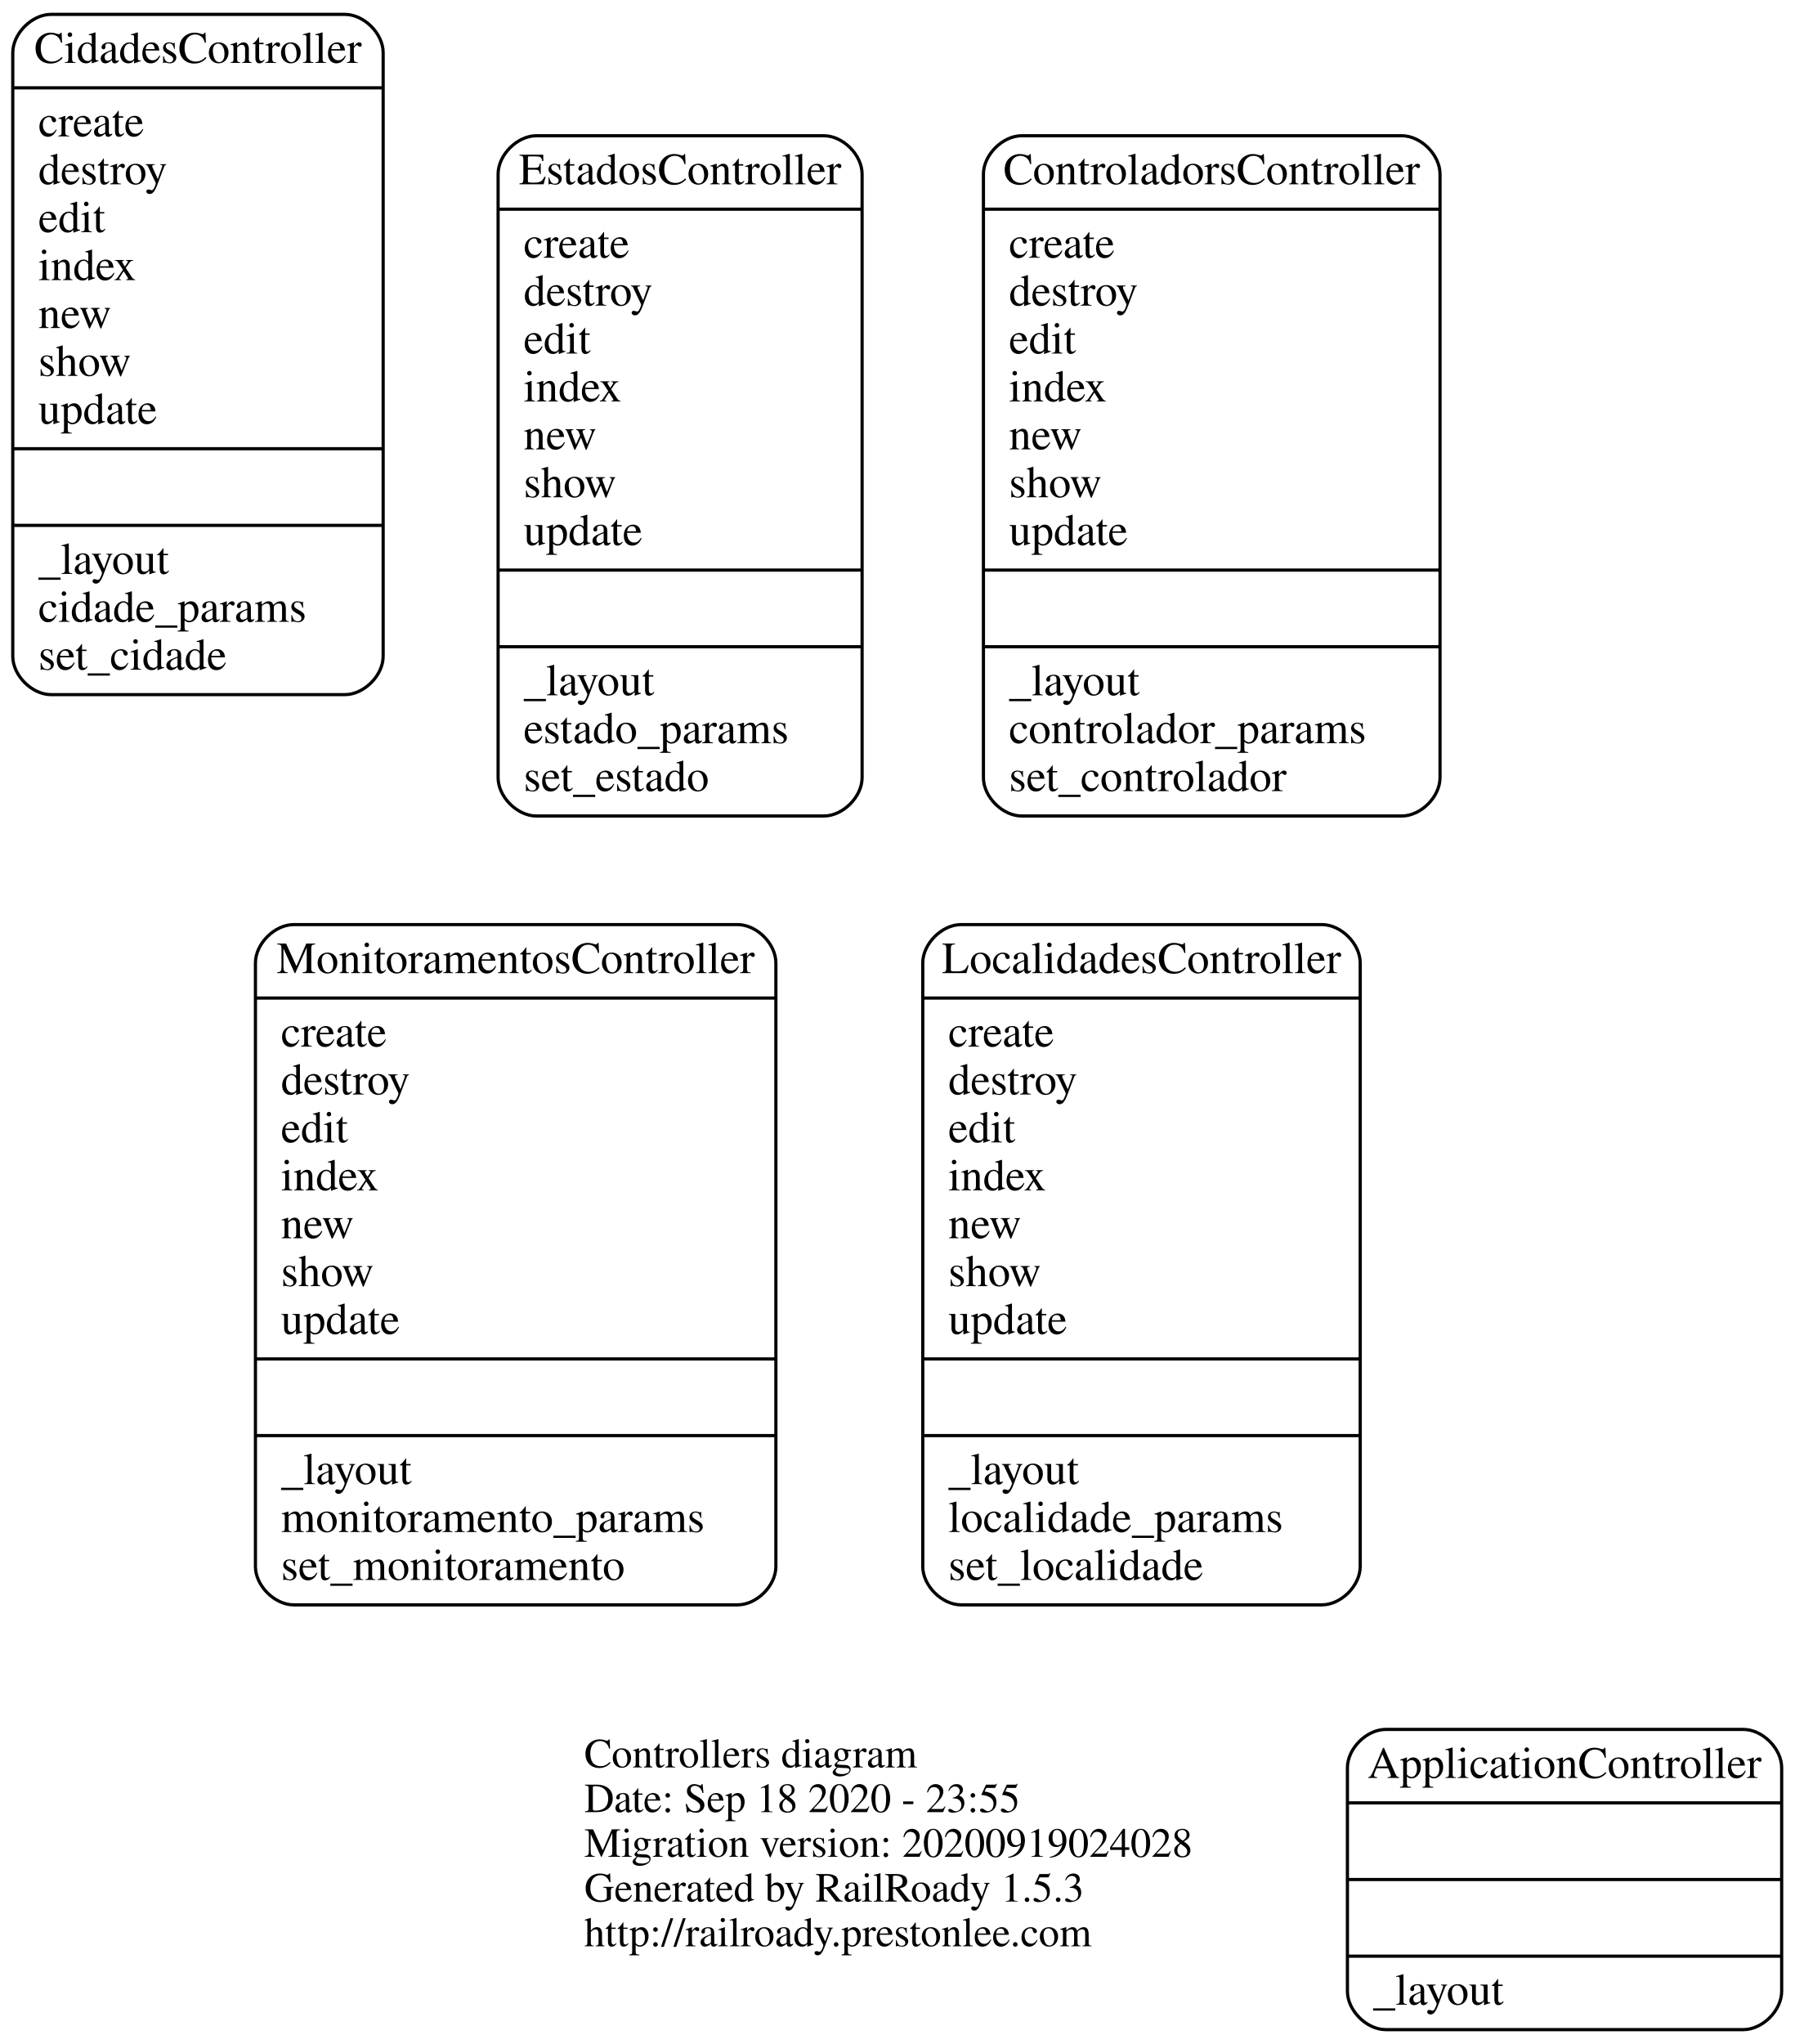
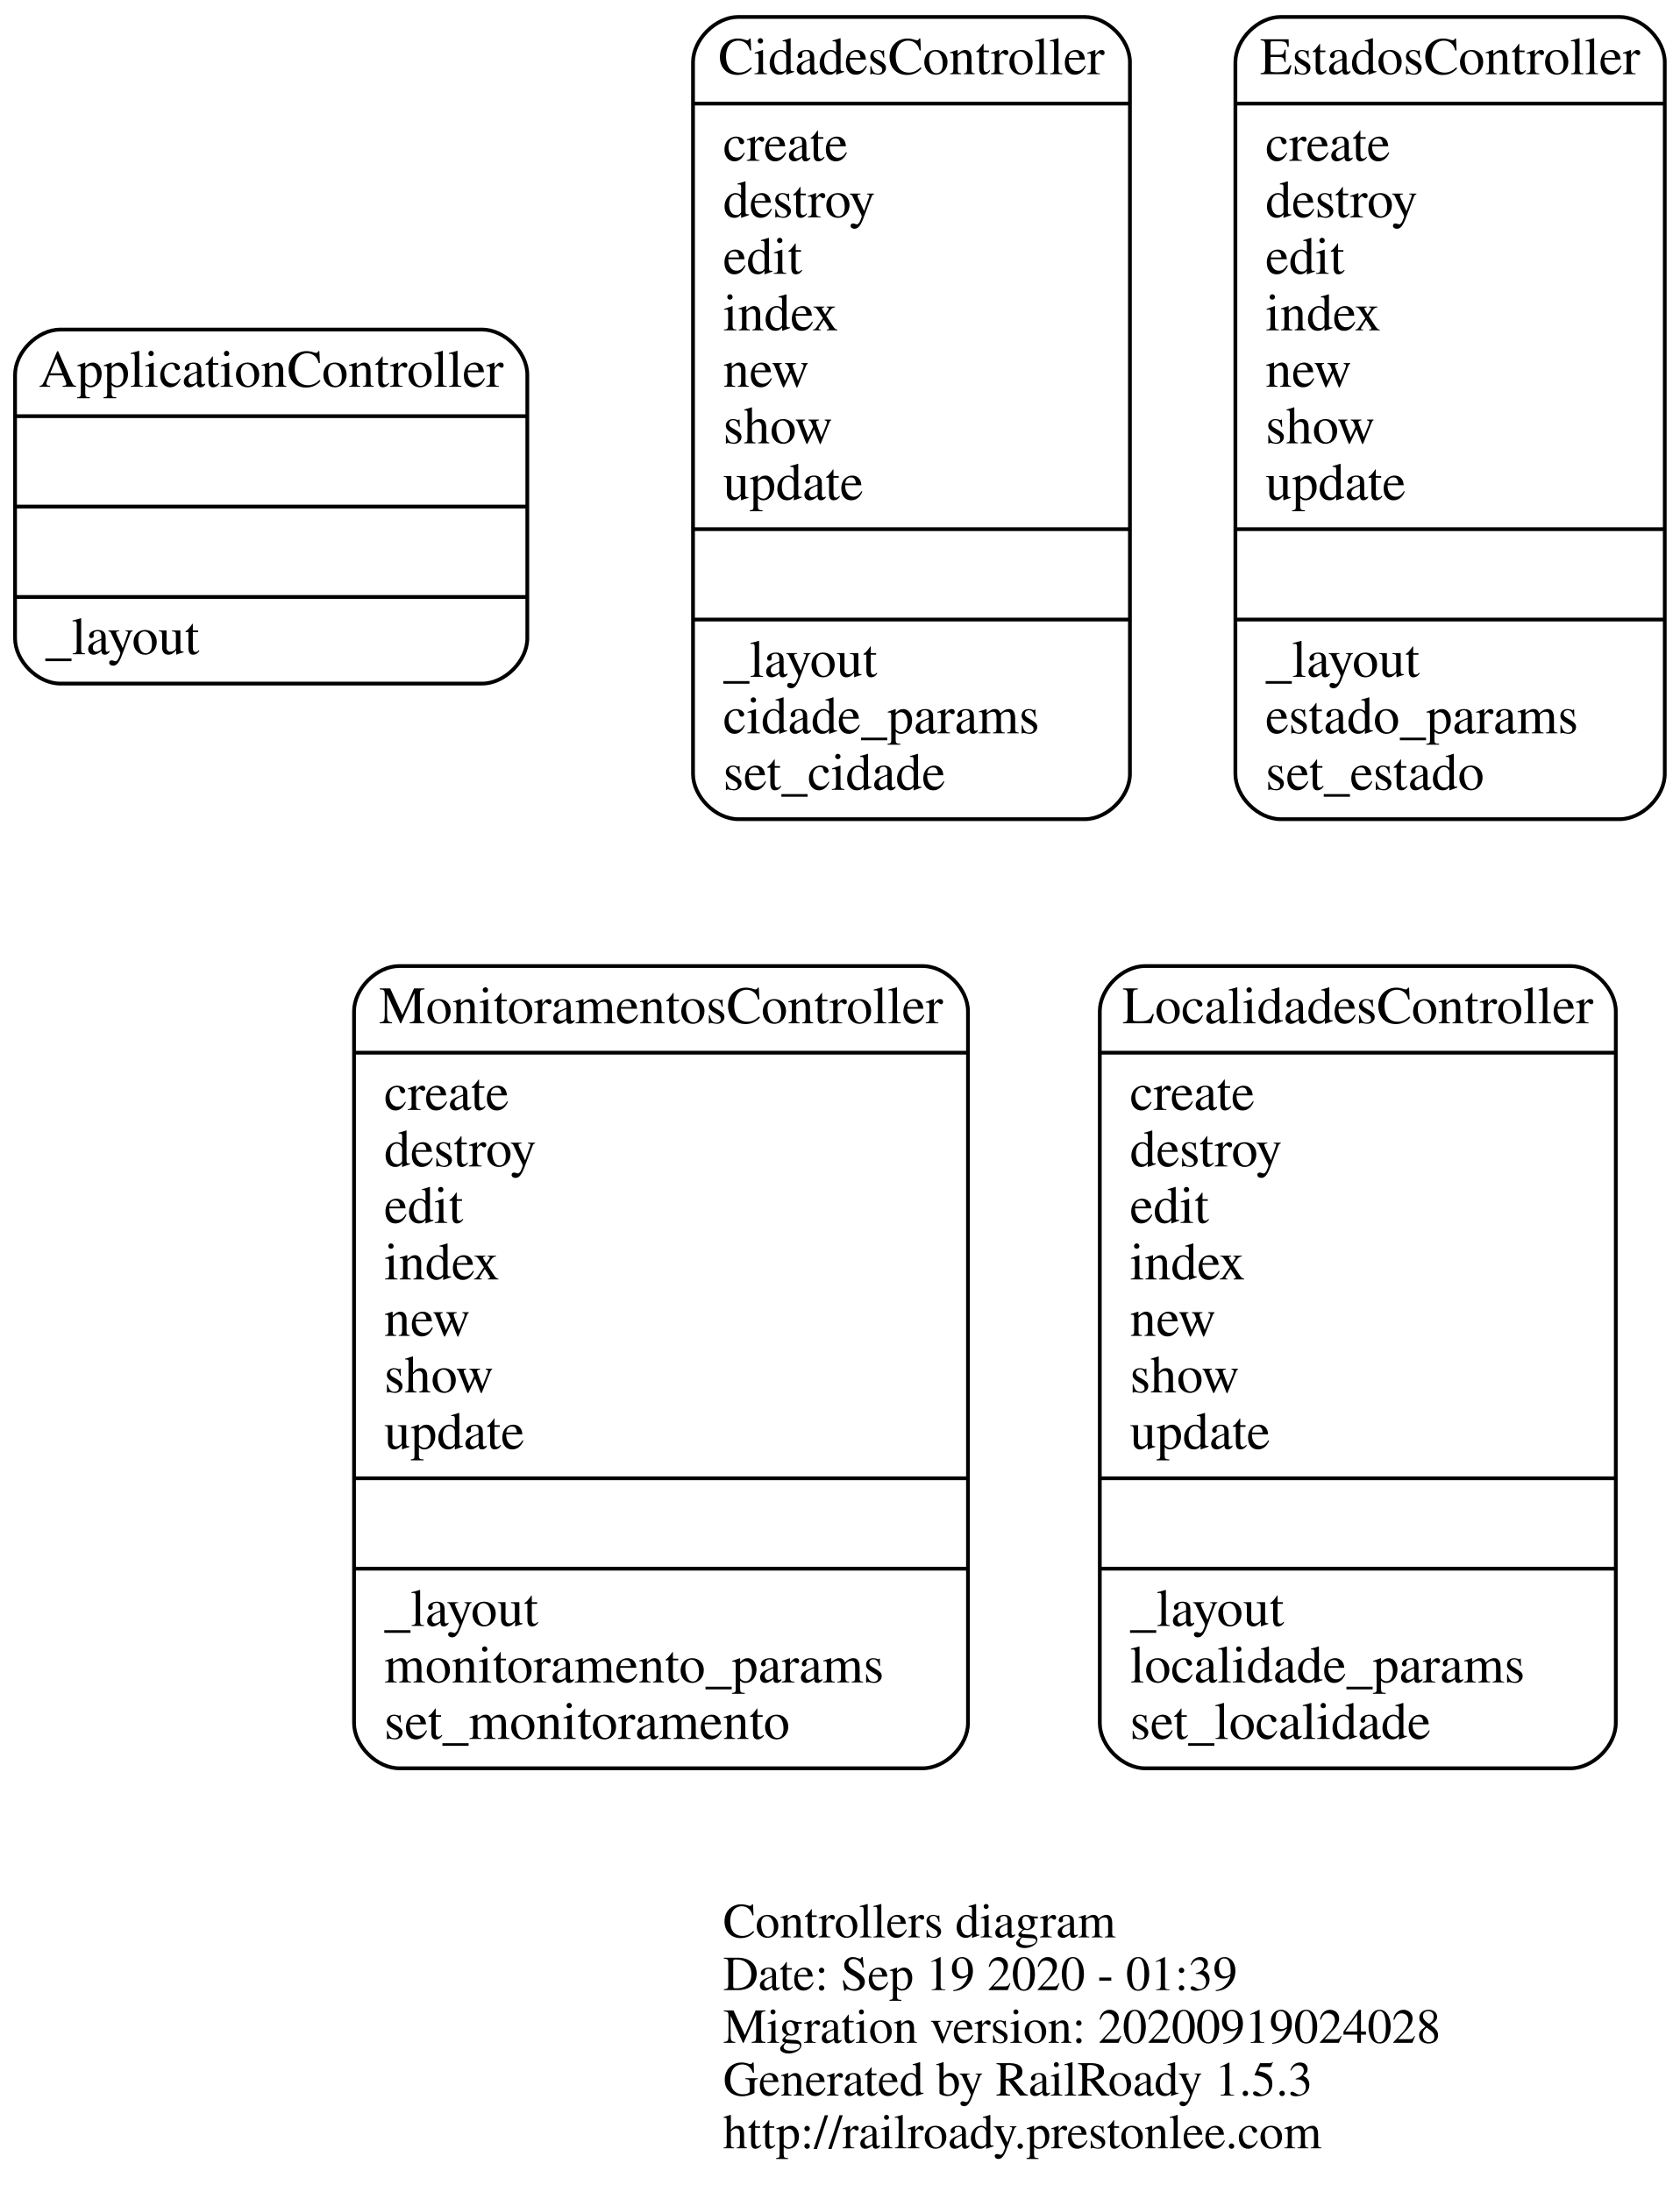
- <svg xmlns="http://www.w3.org/2000/svg" width="562pt" height="640pt" viewBox="0.00 0.00 562.00 640.00">
-   <g id="graph0" class="graph" transform="scale(1 1) rotate(0) translate(4 636)">
-     <polygon fill="transparent" stroke="transparent" points="-4,4 -4,-636 558,-636 558,4 -4,4" />
+ <svg xmlns="http://www.w3.org/2000/svg" width="446pt" height="582pt" viewBox="0.00 0.00 446.00 582.00">
+   <g id="graph0" class="graph" transform="scale(1 1) rotate(0) translate(4 578)">
+     <polygon fill="transparent" stroke="transparent" points="-4,4 -4,-578 442,-578 442,4 -4,4" />
    <g id="node1" class="node">
-       <text text-anchor="start" x="179" y="-82.6" font-family="Times,serif" font-size="13.00">Controllers diagram</text>
-       <text text-anchor="start" x="179" y="-68.6" font-family="Times,serif" font-size="13.00">Date: Sep 18 2020 - 23:55</text>
-       <text text-anchor="start" x="179" y="-54.6" font-family="Times,serif" font-size="13.00">Migration version: 20200919024028</text>
-       <text text-anchor="start" x="179" y="-40.6" font-family="Times,serif" font-size="13.00">Generated by RailRoady 1.5.3</text>
-       <text text-anchor="start" x="179" y="-26.6" font-family="Times,serif" font-size="13.00">http://railroady.prestonlee.com</text>
+       <text text-anchor="start" x="188" y="-63.6" font-family="Times,serif" font-size="13.00">Controllers diagram</text>
+       <text text-anchor="start" x="188" y="-49.6" font-family="Times,serif" font-size="13.00">Date: Sep 19 2020 - 01:39</text>
+       <text text-anchor="start" x="188" y="-35.6" font-family="Times,serif" font-size="13.00">Migration version: 20200919024028</text>
+       <text text-anchor="start" x="188" y="-21.6" font-family="Times,serif" font-size="13.00">Generated by RailRoady 1.5.3</text>
+       <text text-anchor="start" x="188" y="-7.6" font-family="Times,serif" font-size="13.00">http://railroady.prestonlee.com</text>
    </g>
    <g id="node2" class="node">
-       <path fill="none" stroke="black" d="M430,-0.5C430,-0.5 542,-0.5 542,-0.5 548,-0.5 554,-6.5 554,-12.5 554,-12.5 554,-82.5 554,-82.5 554,-88.5 548,-94.5 542,-94.5 542,-94.5 430,-94.5 430,-94.5 424,-94.5 418,-88.5 418,-82.5 418,-82.5 418,-12.5 418,-12.5 418,-6.5 424,-0.5 430,-0.5" />
-       <text text-anchor="middle" x="486" y="-79.3" font-family="Times,serif" font-size="14.00">ApplicationController</text>
-       <polyline fill="none" stroke="black" points="418,-71.5 554,-71.5 " />
-       <polyline fill="none" stroke="black" points="418,-47.5 554,-47.5 " />
-       <polyline fill="none" stroke="black" points="418,-23.5 554,-23.5 " />
-       <text text-anchor="start" x="426" y="-8.3" font-family="Times,serif" font-size="14.00">_layout</text>
+       <path fill="none" stroke="black" d="M12,-396.5C12,-396.5 124,-396.5 124,-396.5 130,-396.5 136,-402.5 136,-408.5 136,-408.5 136,-478.5 136,-478.5 136,-484.5 130,-490.5 124,-490.5 124,-490.5 12,-490.5 12,-490.5 6,-490.5 0,-484.5 0,-478.5 0,-478.5 0,-408.5 0,-408.5 0,-402.5 6,-396.5 12,-396.5" />
+       <text text-anchor="middle" x="68" y="-475.3" font-family="Times,serif" font-size="14.00">ApplicationController</text>
+       <polyline fill="none" stroke="black" points="0,-467.5 136,-467.5 " />
+       <polyline fill="none" stroke="black" points="0,-443.5 136,-443.5 " />
+       <polyline fill="none" stroke="black" points="0,-419.5 136,-419.5 " />
+       <text text-anchor="start" x="8" y="-404.3" font-family="Times,serif" font-size="14.00">_layout</text>
    </g>
    <g id="node3" class="node">
-       <path fill="none" stroke="black" d="M164,-380.5C164,-380.5 254,-380.5 254,-380.5 260,-380.5 266,-386.5 266,-392.5 266,-392.5 266,-581.5 266,-581.5 266,-587.5 260,-593.5 254,-593.5 254,-593.5 164,-593.5 164,-593.5 158,-593.5 152,-587.5 152,-581.5 152,-581.5 152,-392.5 152,-392.5 152,-386.5 158,-380.5 164,-380.5" />
-       <text text-anchor="middle" x="209" y="-578.3" font-family="Times,serif" font-size="14.00">EstadosController</text>
-       <polyline fill="none" stroke="black" points="152,-570.5 266,-570.5 " />
-       <text text-anchor="start" x="160" y="-555.3" font-family="Times,serif" font-size="14.00">create</text>
-       <text text-anchor="start" x="160" y="-540.3" font-family="Times,serif" font-size="14.00">destroy</text>
-       <text text-anchor="start" x="160" y="-525.3" font-family="Times,serif" font-size="14.00">edit</text>
-       <text text-anchor="start" x="160" y="-510.3" font-family="Times,serif" font-size="14.00">index</text>
-       <text text-anchor="start" x="160" y="-495.3" font-family="Times,serif" font-size="14.00">new</text>
-       <text text-anchor="start" x="160" y="-480.3" font-family="Times,serif" font-size="14.00">show</text>
-       <text text-anchor="start" x="160" y="-465.3" font-family="Times,serif" font-size="14.00">update</text>
-       <polyline fill="none" stroke="black" points="152,-457.5 266,-457.5 " />
-       <polyline fill="none" stroke="black" points="152,-433.5 266,-433.5 " />
-       <text text-anchor="start" x="160" y="-418.3" font-family="Times,serif" font-size="14.00">_layout</text>
-       <text text-anchor="start" x="160" y="-403.3" font-family="Times,serif" font-size="14.00">estado_params</text>
-       <text text-anchor="start" x="160" y="-388.3" font-family="Times,serif" font-size="14.00">set_estado</text>
+       <path fill="none" stroke="black" d="M336,-360.5C336,-360.5 426,-360.5 426,-360.5 432,-360.5 438,-366.5 438,-372.5 438,-372.5 438,-561.5 438,-561.5 438,-567.5 432,-573.5 426,-573.5 426,-573.5 336,-573.5 336,-573.5 330,-573.5 324,-567.5 324,-561.5 324,-561.5 324,-372.5 324,-372.5 324,-366.5 330,-360.5 336,-360.5" />
+       <text text-anchor="middle" x="381" y="-558.3" font-family="Times,serif" font-size="14.00">EstadosController</text>
+       <polyline fill="none" stroke="black" points="324,-550.5 438,-550.5 " />
+       <text text-anchor="start" x="332" y="-535.3" font-family="Times,serif" font-size="14.00">create</text>
+       <text text-anchor="start" x="332" y="-520.3" font-family="Times,serif" font-size="14.00">destroy</text>
+       <text text-anchor="start" x="332" y="-505.3" font-family="Times,serif" font-size="14.00">edit</text>
+       <text text-anchor="start" x="332" y="-490.3" font-family="Times,serif" font-size="14.00">index</text>
+       <text text-anchor="start" x="332" y="-475.3" font-family="Times,serif" font-size="14.00">new</text>
+       <text text-anchor="start" x="332" y="-460.3" font-family="Times,serif" font-size="14.00">show</text>
+       <text text-anchor="start" x="332" y="-445.3" font-family="Times,serif" font-size="14.00">update</text>
+       <polyline fill="none" stroke="black" points="324,-437.5 438,-437.5 " />
+       <polyline fill="none" stroke="black" points="324,-413.5 438,-413.5 " />
+       <text text-anchor="start" x="332" y="-398.3" font-family="Times,serif" font-size="14.00">_layout</text>
+       <text text-anchor="start" x="332" y="-383.3" font-family="Times,serif" font-size="14.00">estado_params</text>
+       <text text-anchor="start" x="332" y="-368.3" font-family="Times,serif" font-size="14.00">set_estado</text>
    </g>
    <g id="node4" class="node">
-       <path fill="none" stroke="black" d="M297,-133.5C297,-133.5 410,-133.5 410,-133.5 416,-133.5 422,-139.5 422,-145.5 422,-145.5 422,-334.5 422,-334.5 422,-340.5 416,-346.5 410,-346.5 410,-346.5 297,-346.5 297,-346.5 291,-346.5 285,-340.5 285,-334.5 285,-334.5 285,-145.5 285,-145.5 285,-139.5 291,-133.5 297,-133.5" />
-       <text text-anchor="middle" x="353.5" y="-331.3" font-family="Times,serif" font-size="14.00">LocalidadesController</text>
-       <polyline fill="none" stroke="black" points="285,-323.5 422,-323.5 " />
-       <text text-anchor="start" x="293" y="-308.3" font-family="Times,serif" font-size="14.00">create</text>
-       <text text-anchor="start" x="293" y="-293.3" font-family="Times,serif" font-size="14.00">destroy</text>
-       <text text-anchor="start" x="293" y="-278.3" font-family="Times,serif" font-size="14.00">edit</text>
-       <text text-anchor="start" x="293" y="-263.3" font-family="Times,serif" font-size="14.00">index</text>
-       <text text-anchor="start" x="293" y="-248.3" font-family="Times,serif" font-size="14.00">new</text>
-       <text text-anchor="start" x="293" y="-233.3" font-family="Times,serif" font-size="14.00">show</text>
-       <text text-anchor="start" x="293" y="-218.3" font-family="Times,serif" font-size="14.00">update</text>
-       <polyline fill="none" stroke="black" points="285,-210.5 422,-210.5 " />
-       <polyline fill="none" stroke="black" points="285,-186.5 422,-186.5 " />
-       <text text-anchor="start" x="293" y="-171.3" font-family="Times,serif" font-size="14.00">_layout</text>
-       <text text-anchor="start" x="293" y="-156.3" font-family="Times,serif" font-size="14.00">localidade_params</text>
-       <text text-anchor="start" x="293" y="-141.3" font-family="Times,serif" font-size="14.00">set_localidade</text>
+       <path fill="none" stroke="black" d="M300,-108.5C300,-108.5 413,-108.5 413,-108.5 419,-108.5 425,-114.5 425,-120.5 425,-120.5 425,-309.5 425,-309.5 425,-315.5 419,-321.5 413,-321.5 413,-321.5 300,-321.5 300,-321.5 294,-321.5 288,-315.5 288,-309.5 288,-309.5 288,-120.5 288,-120.5 288,-114.5 294,-108.5 300,-108.5" />
+       <text text-anchor="middle" x="356.5" y="-306.3" font-family="Times,serif" font-size="14.00">LocalidadesController</text>
+       <polyline fill="none" stroke="black" points="288,-298.5 425,-298.5 " />
+       <text text-anchor="start" x="296" y="-283.3" font-family="Times,serif" font-size="14.00">create</text>
+       <text text-anchor="start" x="296" y="-268.3" font-family="Times,serif" font-size="14.00">destroy</text>
+       <text text-anchor="start" x="296" y="-253.3" font-family="Times,serif" font-size="14.00">edit</text>
+       <text text-anchor="start" x="296" y="-238.3" font-family="Times,serif" font-size="14.00">index</text>
+       <text text-anchor="start" x="296" y="-223.3" font-family="Times,serif" font-size="14.00">new</text>
+       <text text-anchor="start" x="296" y="-208.3" font-family="Times,serif" font-size="14.00">show</text>
+       <text text-anchor="start" x="296" y="-193.3" font-family="Times,serif" font-size="14.00">update</text>
+       <polyline fill="none" stroke="black" points="288,-185.5 425,-185.5 " />
+       <polyline fill="none" stroke="black" points="288,-161.5 425,-161.5 " />
+       <text text-anchor="start" x="296" y="-146.3" font-family="Times,serif" font-size="14.00">_layout</text>
+       <text text-anchor="start" x="296" y="-131.3" font-family="Times,serif" font-size="14.00">localidade_params</text>
+       <text text-anchor="start" x="296" y="-116.3" font-family="Times,serif" font-size="14.00">set_localidade</text>
    </g>
    <g id="node5" class="node">
-       <path fill="none" stroke="black" d="M12,-418.5C12,-418.5 104,-418.5 104,-418.5 110,-418.5 116,-424.5 116,-430.5 116,-430.5 116,-619.5 116,-619.5 116,-625.5 110,-631.5 104,-631.5 104,-631.5 12,-631.5 12,-631.5 6,-631.5 0,-625.5 0,-619.5 0,-619.5 0,-430.5 0,-430.5 0,-424.5 6,-418.5 12,-418.5" />
-       <text text-anchor="middle" x="58" y="-616.3" font-family="Times,serif" font-size="14.00">CidadesController</text>
-       <polyline fill="none" stroke="black" points="0,-608.5 116,-608.5 " />
-       <text text-anchor="start" x="8" y="-593.3" font-family="Times,serif" font-size="14.00">create</text>
-       <text text-anchor="start" x="8" y="-578.3" font-family="Times,serif" font-size="14.00">destroy</text>
-       <text text-anchor="start" x="8" y="-563.3" font-family="Times,serif" font-size="14.00">edit</text>
-       <text text-anchor="start" x="8" y="-548.3" font-family="Times,serif" font-size="14.00">index</text>
-       <text text-anchor="start" x="8" y="-533.3" font-family="Times,serif" font-size="14.00">new</text>
-       <text text-anchor="start" x="8" y="-518.3" font-family="Times,serif" font-size="14.00">show</text>
-       <text text-anchor="start" x="8" y="-503.3" font-family="Times,serif" font-size="14.00">update</text>
-       <polyline fill="none" stroke="black" points="0,-495.5 116,-495.5 " />
-       <polyline fill="none" stroke="black" points="0,-471.5 116,-471.5 " />
-       <text text-anchor="start" x="8" y="-456.3" font-family="Times,serif" font-size="14.00">_layout</text>
-       <text text-anchor="start" x="8" y="-441.3" font-family="Times,serif" font-size="14.00">cidade_params</text>
-       <text text-anchor="start" x="8" y="-426.3" font-family="Times,serif" font-size="14.00">set_cidade</text>
+       <path fill="none" stroke="black" d="M192,-360.5C192,-360.5 284,-360.5 284,-360.5 290,-360.5 296,-366.5 296,-372.5 296,-372.5 296,-561.5 296,-561.5 296,-567.5 290,-573.5 284,-573.5 284,-573.5 192,-573.5 192,-573.5 186,-573.5 180,-567.5 180,-561.5 180,-561.5 180,-372.5 180,-372.5 180,-366.5 186,-360.5 192,-360.5" />
+       <text text-anchor="middle" x="238" y="-558.3" font-family="Times,serif" font-size="14.00">CidadesController</text>
+       <polyline fill="none" stroke="black" points="180,-550.5 296,-550.5 " />
+       <text text-anchor="start" x="188" y="-535.3" font-family="Times,serif" font-size="14.00">create</text>
+       <text text-anchor="start" x="188" y="-520.3" font-family="Times,serif" font-size="14.00">destroy</text>
+       <text text-anchor="start" x="188" y="-505.3" font-family="Times,serif" font-size="14.00">edit</text>
+       <text text-anchor="start" x="188" y="-490.3" font-family="Times,serif" font-size="14.00">index</text>
+       <text text-anchor="start" x="188" y="-475.3" font-family="Times,serif" font-size="14.00">new</text>
+       <text text-anchor="start" x="188" y="-460.3" font-family="Times,serif" font-size="14.00">show</text>
+       <text text-anchor="start" x="188" y="-445.3" font-family="Times,serif" font-size="14.00">update</text>
+       <polyline fill="none" stroke="black" points="180,-437.5 296,-437.5 " />
+       <polyline fill="none" stroke="black" points="180,-413.5 296,-413.5 " />
+       <text text-anchor="start" x="188" y="-398.3" font-family="Times,serif" font-size="14.00">_layout</text>
+       <text text-anchor="start" x="188" y="-383.3" font-family="Times,serif" font-size="14.00">cidade_params</text>
+       <text text-anchor="start" x="188" y="-368.3" font-family="Times,serif" font-size="14.00">set_cidade</text>
    </g>
    <g id="node6" class="node">
-       <path fill="none" stroke="black" d="M316,-380.5C316,-380.5 435,-380.5 435,-380.5 441,-380.5 447,-386.5 447,-392.5 447,-392.5 447,-581.5 447,-581.5 447,-587.5 441,-593.5 435,-593.5 435,-593.5 316,-593.5 316,-593.5 310,-593.5 304,-587.5 304,-581.5 304,-581.5 304,-392.5 304,-392.5 304,-386.5 310,-380.5 316,-380.5" />
-       <text text-anchor="middle" x="375.5" y="-578.3" font-family="Times,serif" font-size="14.00">ControladorsController</text>
-       <polyline fill="none" stroke="black" points="304,-570.5 447,-570.5 " />
-       <text text-anchor="start" x="312" y="-555.3" font-family="Times,serif" font-size="14.00">create</text>
-       <text text-anchor="start" x="312" y="-540.3" font-family="Times,serif" font-size="14.00">destroy</text>
-       <text text-anchor="start" x="312" y="-525.3" font-family="Times,serif" font-size="14.00">edit</text>
-       <text text-anchor="start" x="312" y="-510.3" font-family="Times,serif" font-size="14.00">index</text>
-       <text text-anchor="start" x="312" y="-495.3" font-family="Times,serif" font-size="14.00">new</text>
-       <text text-anchor="start" x="312" y="-480.3" font-family="Times,serif" font-size="14.00">show</text>
-       <text text-anchor="start" x="312" y="-465.3" font-family="Times,serif" font-size="14.00">update</text>
-       <polyline fill="none" stroke="black" points="304,-457.5 447,-457.5 " />
-       <polyline fill="none" stroke="black" points="304,-433.5 447,-433.5 " />
-       <text text-anchor="start" x="312" y="-418.3" font-family="Times,serif" font-size="14.00">_layout</text>
-       <text text-anchor="start" x="312" y="-403.3" font-family="Times,serif" font-size="14.00">controlador_params</text>
-       <text text-anchor="start" x="312" y="-388.3" font-family="Times,serif" font-size="14.00">set_controlador</text>
-     </g>
-     <g id="node7" class="node">
-       <path fill="none" stroke="black" d="M88,-133.5C88,-133.5 227,-133.5 227,-133.5 233,-133.5 239,-139.5 239,-145.5 239,-145.5 239,-334.5 239,-334.5 239,-340.5 233,-346.5 227,-346.5 227,-346.5 88,-346.5 88,-346.5 82,-346.5 76,-340.5 76,-334.5 76,-334.5 76,-145.5 76,-145.5 76,-139.5 82,-133.5 88,-133.5" />
-       <text text-anchor="middle" x="157.5" y="-331.3" font-family="Times,serif" font-size="14.00">MonitoramentosController</text>
-       <polyline fill="none" stroke="black" points="76,-323.5 239,-323.5 " />
-       <text text-anchor="start" x="84" y="-308.3" font-family="Times,serif" font-size="14.00">create</text>
-       <text text-anchor="start" x="84" y="-293.3" font-family="Times,serif" font-size="14.00">destroy</text>
-       <text text-anchor="start" x="84" y="-278.3" font-family="Times,serif" font-size="14.00">edit</text>
-       <text text-anchor="start" x="84" y="-263.3" font-family="Times,serif" font-size="14.00">index</text>
-       <text text-anchor="start" x="84" y="-248.3" font-family="Times,serif" font-size="14.00">new</text>
-       <text text-anchor="start" x="84" y="-233.3" font-family="Times,serif" font-size="14.00">show</text>
-       <text text-anchor="start" x="84" y="-218.3" font-family="Times,serif" font-size="14.00">update</text>
-       <polyline fill="none" stroke="black" points="76,-210.5 239,-210.5 " />
-       <polyline fill="none" stroke="black" points="76,-186.5 239,-186.5 " />
-       <text text-anchor="start" x="84" y="-171.3" font-family="Times,serif" font-size="14.00">_layout</text>
-       <text text-anchor="start" x="84" y="-156.3" font-family="Times,serif" font-size="14.00">monitoramento_params</text>
-       <text text-anchor="start" x="84" y="-141.3" font-family="Times,serif" font-size="14.00">set_monitoramento</text>
+       <path fill="none" stroke="black" d="M102,-108.5C102,-108.5 241,-108.5 241,-108.5 247,-108.5 253,-114.5 253,-120.5 253,-120.5 253,-309.5 253,-309.5 253,-315.5 247,-321.5 241,-321.5 241,-321.5 102,-321.5 102,-321.5 96,-321.5 90,-315.5 90,-309.5 90,-309.5 90,-120.5 90,-120.5 90,-114.5 96,-108.5 102,-108.5" />
+       <text text-anchor="middle" x="171.5" y="-306.3" font-family="Times,serif" font-size="14.00">MonitoramentosController</text>
+       <polyline fill="none" stroke="black" points="90,-298.5 253,-298.5 " />
+       <text text-anchor="start" x="98" y="-283.3" font-family="Times,serif" font-size="14.00">create</text>
+       <text text-anchor="start" x="98" y="-268.3" font-family="Times,serif" font-size="14.00">destroy</text>
+       <text text-anchor="start" x="98" y="-253.3" font-family="Times,serif" font-size="14.00">edit</text>
+       <text text-anchor="start" x="98" y="-238.3" font-family="Times,serif" font-size="14.00">index</text>
+       <text text-anchor="start" x="98" y="-223.3" font-family="Times,serif" font-size="14.00">new</text>
+       <text text-anchor="start" x="98" y="-208.3" font-family="Times,serif" font-size="14.00">show</text>
+       <text text-anchor="start" x="98" y="-193.3" font-family="Times,serif" font-size="14.00">update</text>
+       <polyline fill="none" stroke="black" points="90,-185.5 253,-185.5 " />
+       <polyline fill="none" stroke="black" points="90,-161.5 253,-161.5 " />
+       <text text-anchor="start" x="98" y="-146.3" font-family="Times,serif" font-size="14.00">_layout</text>
+       <text text-anchor="start" x="98" y="-131.3" font-family="Times,serif" font-size="14.00">monitoramento_params</text>
+       <text text-anchor="start" x="98" y="-116.3" font-family="Times,serif" font-size="14.00">set_monitoramento</text>
    </g>
  </g>
</svg>
